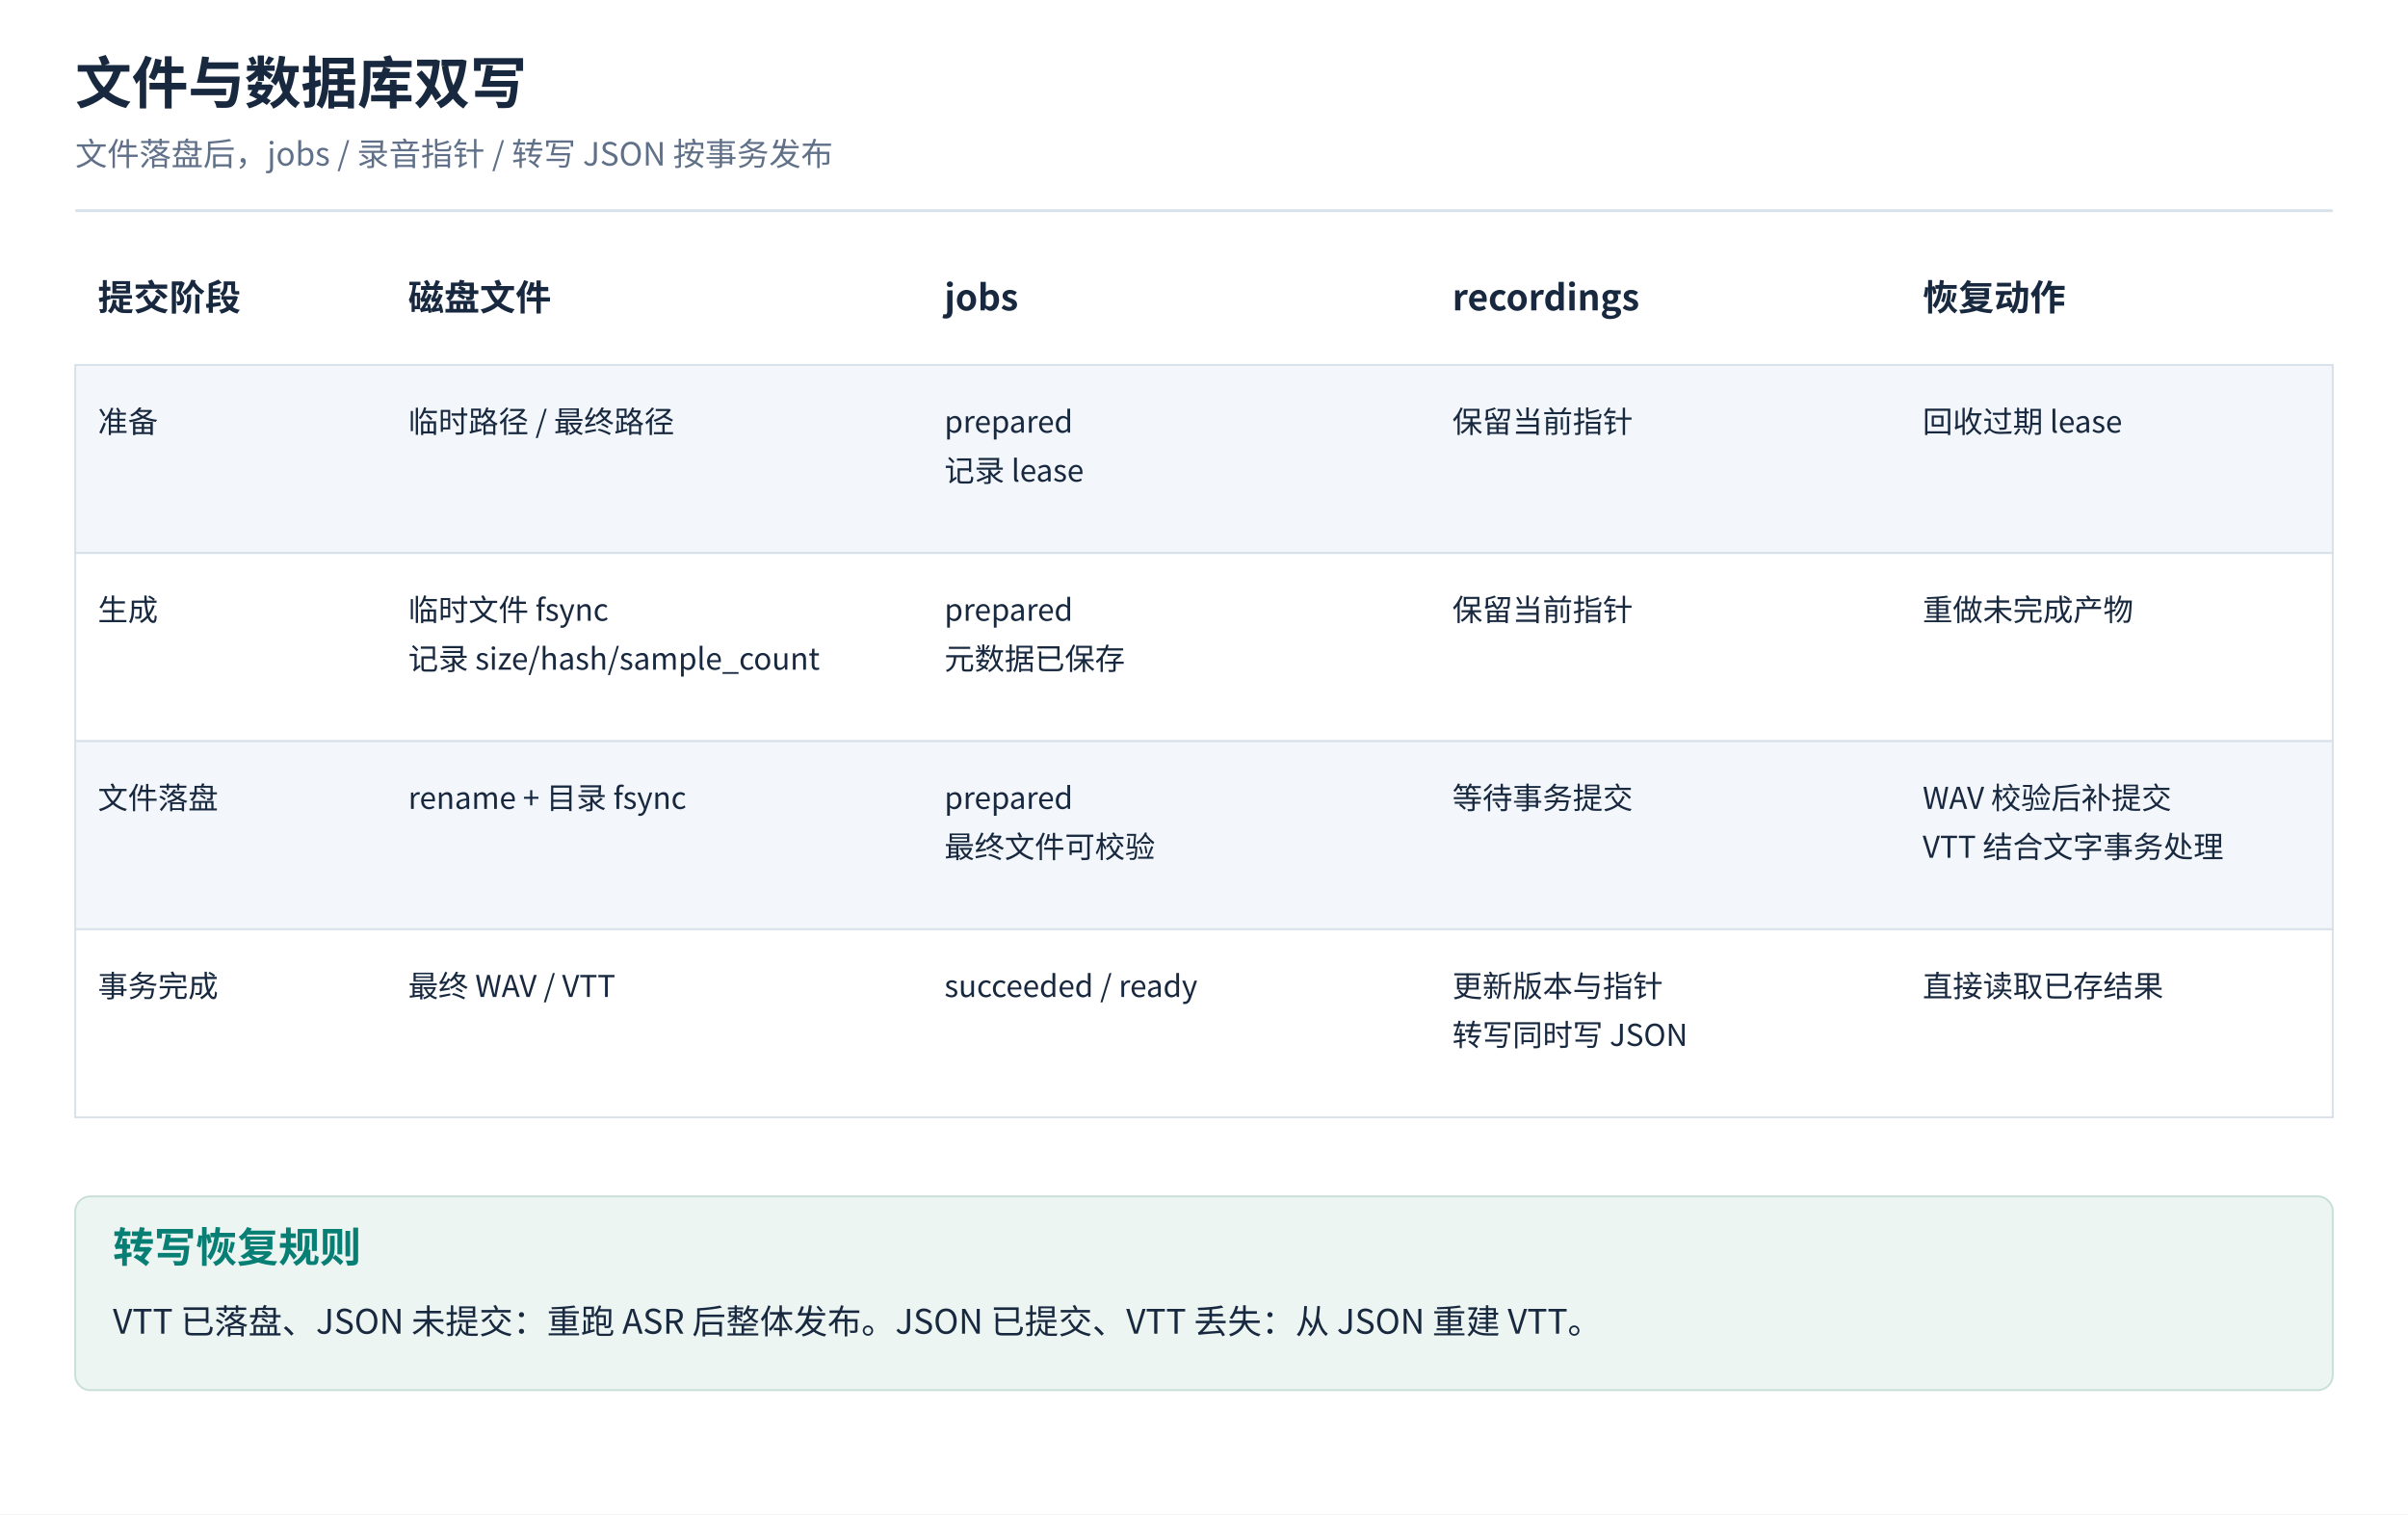
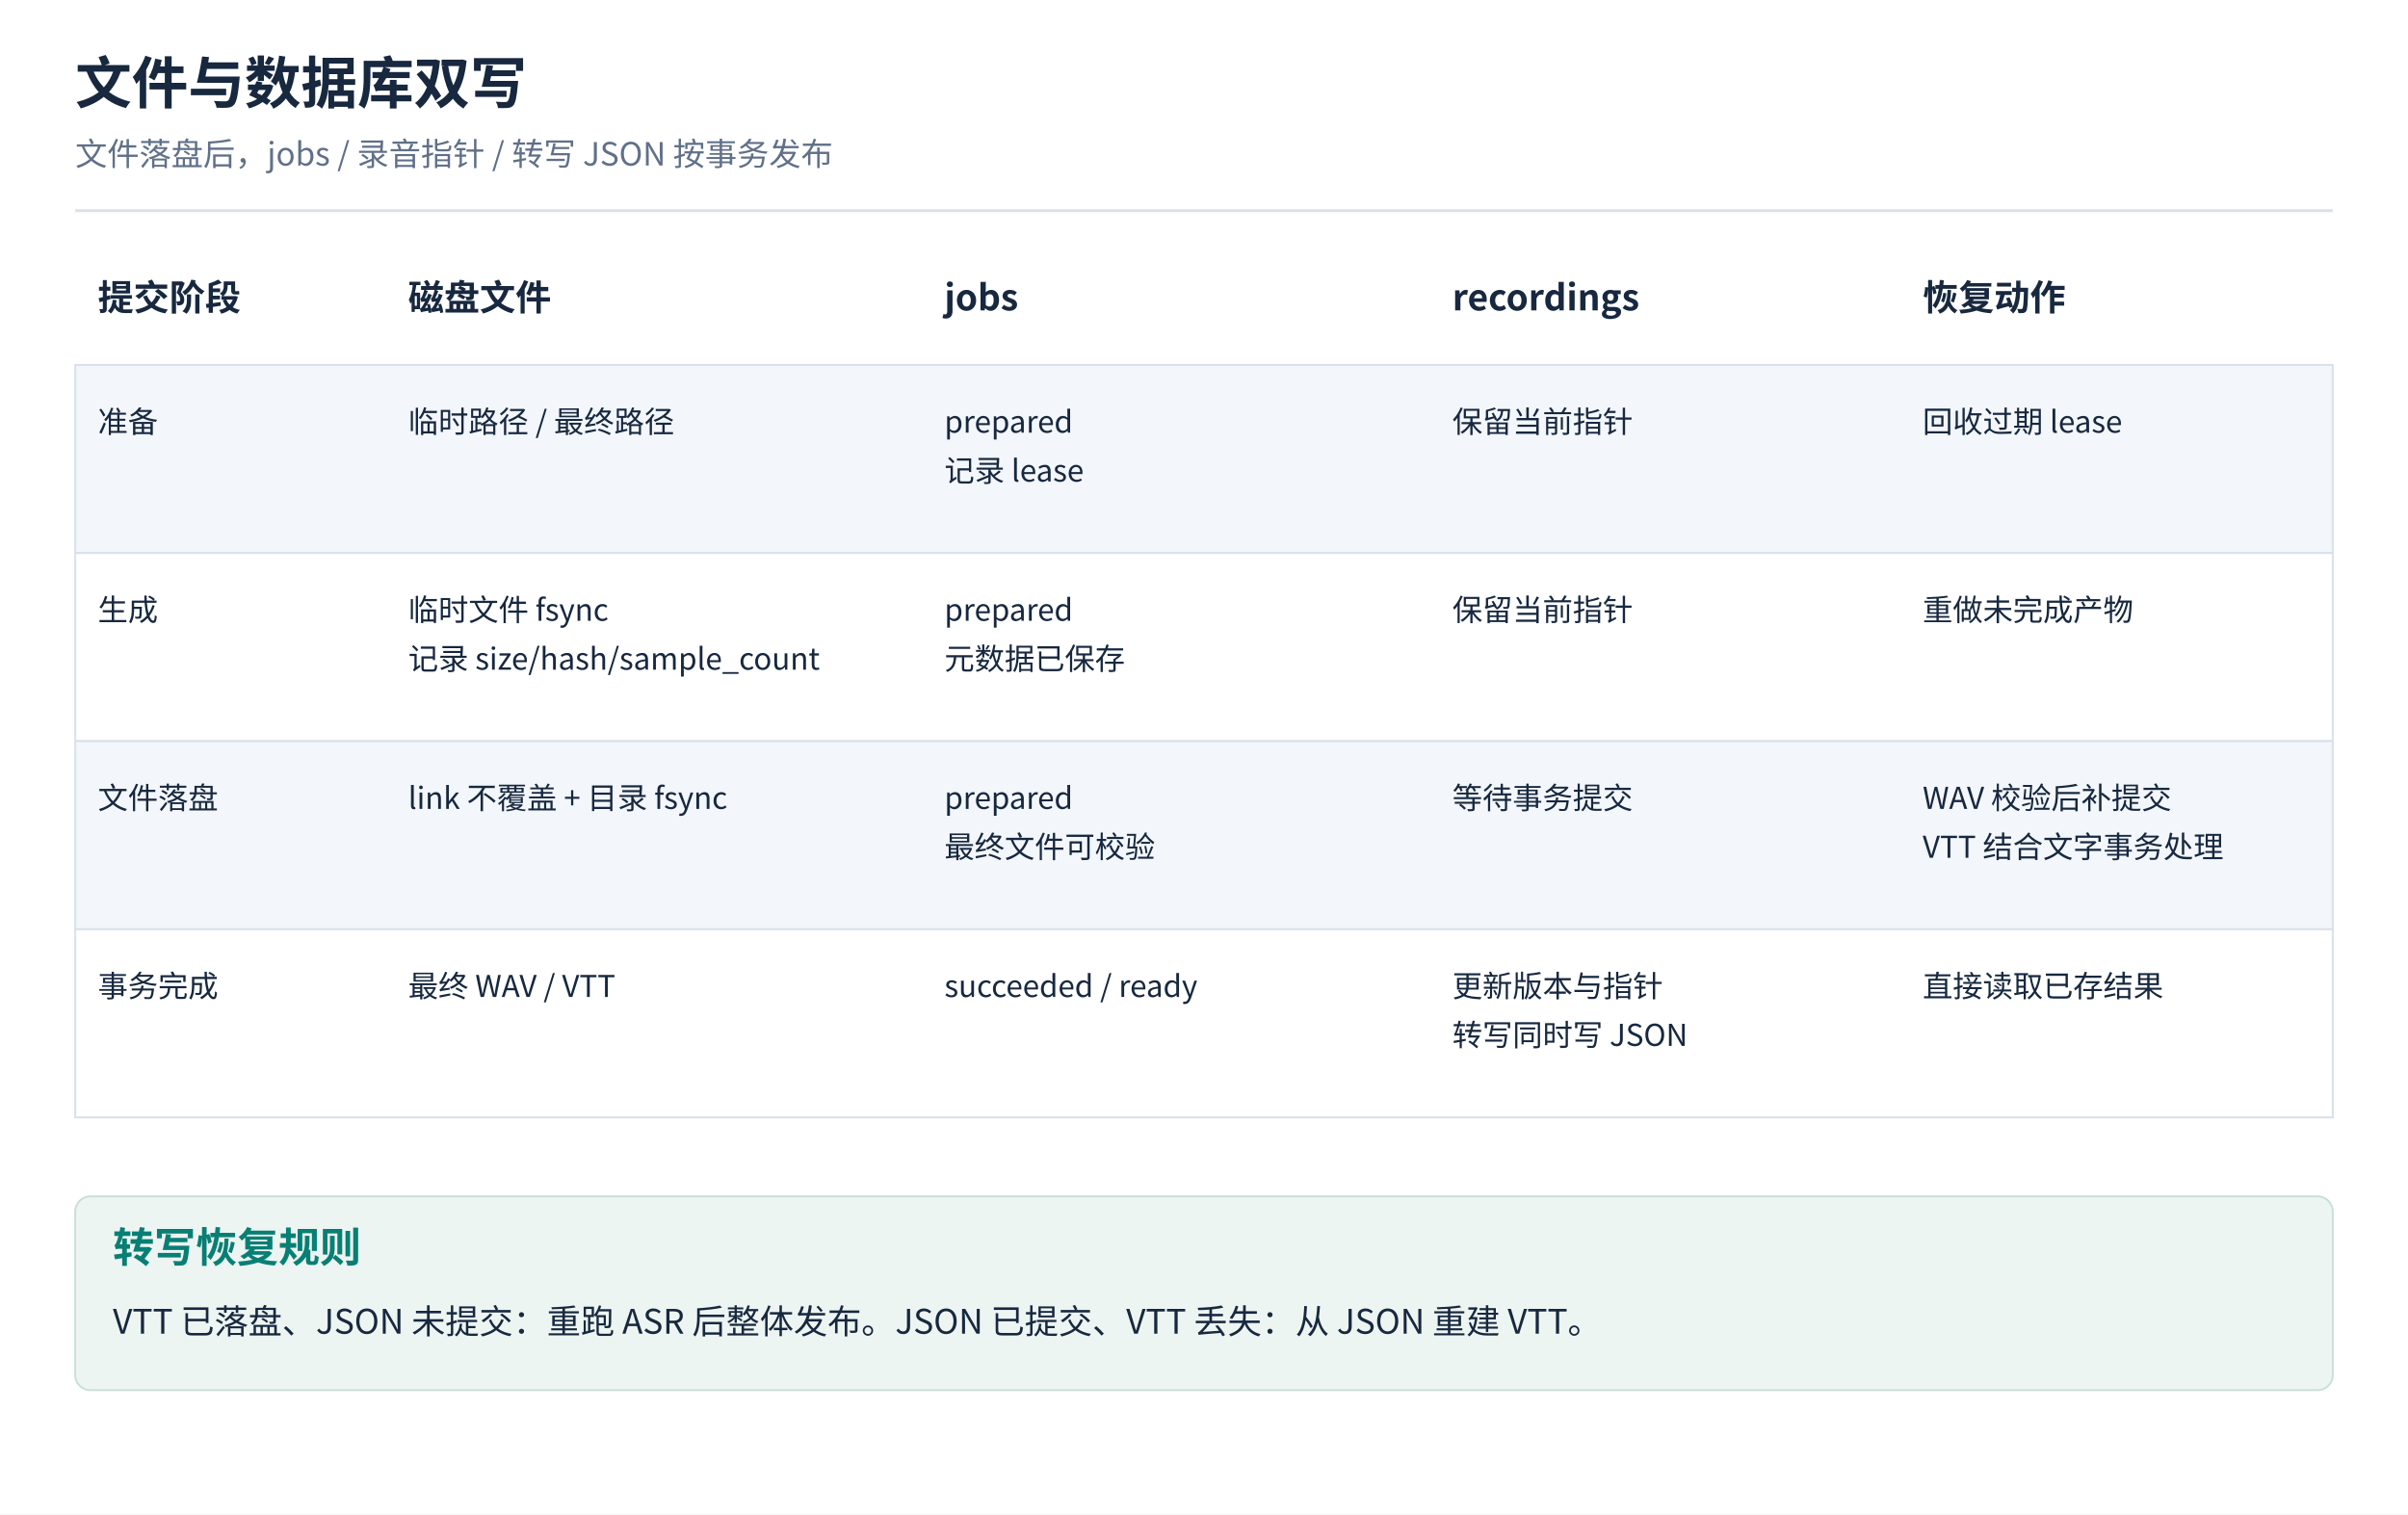
<svg xmlns="http://www.w3.org/2000/svg" width="1280" height="805" viewBox="0 0 1280 805">
  <rect width="1280" height="100%" fill="white" />
  <g font-family="PingFang SC,Microsoft YaHei,Noto Sans CJK SC,Arial,sans-serif">
    <text x="40" y="55" font-size="30" font-weight="600" fill="#17283f">文件与数据库双写</text>
    <text x="40" y="88" font-size="17" font-weight="400" fill="#607088">文件落盘后，jobs / 录音指针 / 转写 JSON 按事务发布</text>
    <line x1="40" y1="112" x2="1240" y2="112" stroke="#d8e0ea" stroke-width="1.5" />
    <text x="52" y="165" font-size="19" font-weight="600" fill="#17283f">提交阶段</text>
    <text x="217" y="165" font-size="19" font-weight="600" fill="#17283f">磁盘文件</text>
    <text x="502" y="165" font-size="19" font-weight="600" fill="#17283f">jobs</text>
    <text x="772" y="165" font-size="19" font-weight="600" fill="#17283f">recordings</text>
    <text x="1022" y="165" font-size="19" font-weight="600" fill="#17283f">恢复动作</text>
    <rect x="40" y="194" width="1200" height="100" rx="0" fill="#f3f6fa" stroke="#d8e0ea" />
    <text x="52" y="230" font-size="16" font-weight="400" fill="#17283f">准备</text>
    <text x="217" y="230" font-size="16" font-weight="400" fill="#17283f">临时路径 / 最终路径</text>
    <text x="502" y="230" font-size="16" font-weight="400" fill="#17283f">prepared</text>
    <text x="502" y="256" font-size="16" font-weight="400" fill="#17283f">记录 lease</text>
    <text x="772" y="230" font-size="16" font-weight="400" fill="#17283f">保留当前指针</text>
    <text x="1022" y="230" font-size="16" font-weight="400" fill="#17283f">回收过期 lease</text>
    <rect x="40" y="294" width="1200" height="100" rx="0" fill="white" stroke="#d8e0ea" />
    <text x="52" y="330" font-size="16" font-weight="400" fill="#17283f">生成</text>
    <text x="217" y="330" font-size="16" font-weight="400" fill="#17283f">临时文件 fsync</text>
    <text x="217" y="356" font-size="16" font-weight="400" fill="#17283f">记录 size/hash/sample_count</text>
    <text x="502" y="330" font-size="16" font-weight="400" fill="#17283f">prepared</text>
    <text x="502" y="356" font-size="16" font-weight="400" fill="#17283f">元数据已保存</text>
    <text x="772" y="330" font-size="16" font-weight="400" fill="#17283f">保留当前指针</text>
    <text x="1022" y="330" font-size="16" font-weight="400" fill="#17283f">重做未完成产物</text>
    <rect x="40" y="394" width="1200" height="100" rx="0" fill="#f3f6fa" stroke="#d8e0ea" />
    <text x="52" y="430" font-size="16" font-weight="400" fill="#17283f">文件落盘</text>
-     <text x="217" y="430" font-size="16" font-weight="400" fill="#17283f">rename + 目录 fsync</text>
+     <text x="217" y="430" font-size="16" font-weight="400" fill="#17283f">link 不覆盖 + 目录 fsync</text>
    <text x="502" y="430" font-size="16" font-weight="400" fill="#17283f">prepared</text>
    <text x="502" y="456" font-size="16" font-weight="400" fill="#17283f">最终文件可校验</text>
    <text x="772" y="430" font-size="16" font-weight="400" fill="#17283f">等待事务提交</text>
    <text x="1022" y="430" font-size="16" font-weight="400" fill="#17283f">WAV 校验后补提交</text>
    <text x="1022" y="456" font-size="16" font-weight="400" fill="#17283f">VTT 结合文字事务处理</text>
    <rect x="40" y="494" width="1200" height="100" rx="0" fill="white" stroke="#d8e0ea" />
    <text x="52" y="530" font-size="16" font-weight="400" fill="#17283f">事务完成</text>
    <text x="217" y="530" font-size="16" font-weight="400" fill="#17283f">最终 WAV / VTT</text>
    <text x="502" y="530" font-size="16" font-weight="400" fill="#17283f">succeeded / ready</text>
    <text x="772" y="530" font-size="16" font-weight="400" fill="#17283f">更新版本与指针</text>
    <text x="772" y="556" font-size="16" font-weight="400" fill="#17283f">转写同时写 JSON</text>
    <text x="1022" y="530" font-size="16" font-weight="400" fill="#17283f">直接读取已存结果</text>
    <rect x="40" y="636" width="1200" height="103" rx="8" fill="#edf5f2" stroke="#c8dfd8" />
    <text x="60" y="671" font-size="22" font-weight="600" fill="#087f74">转写恢复规则</text>
    <text x="60" y="709" font-size="18" font-weight="400" fill="#17283f">VTT 已落盘、JSON 未提交：重跑 ASR 后整体发布。JSON 已提交、VTT 丢失：从 JSON 重建 VTT。</text>
  </g>
</svg>
